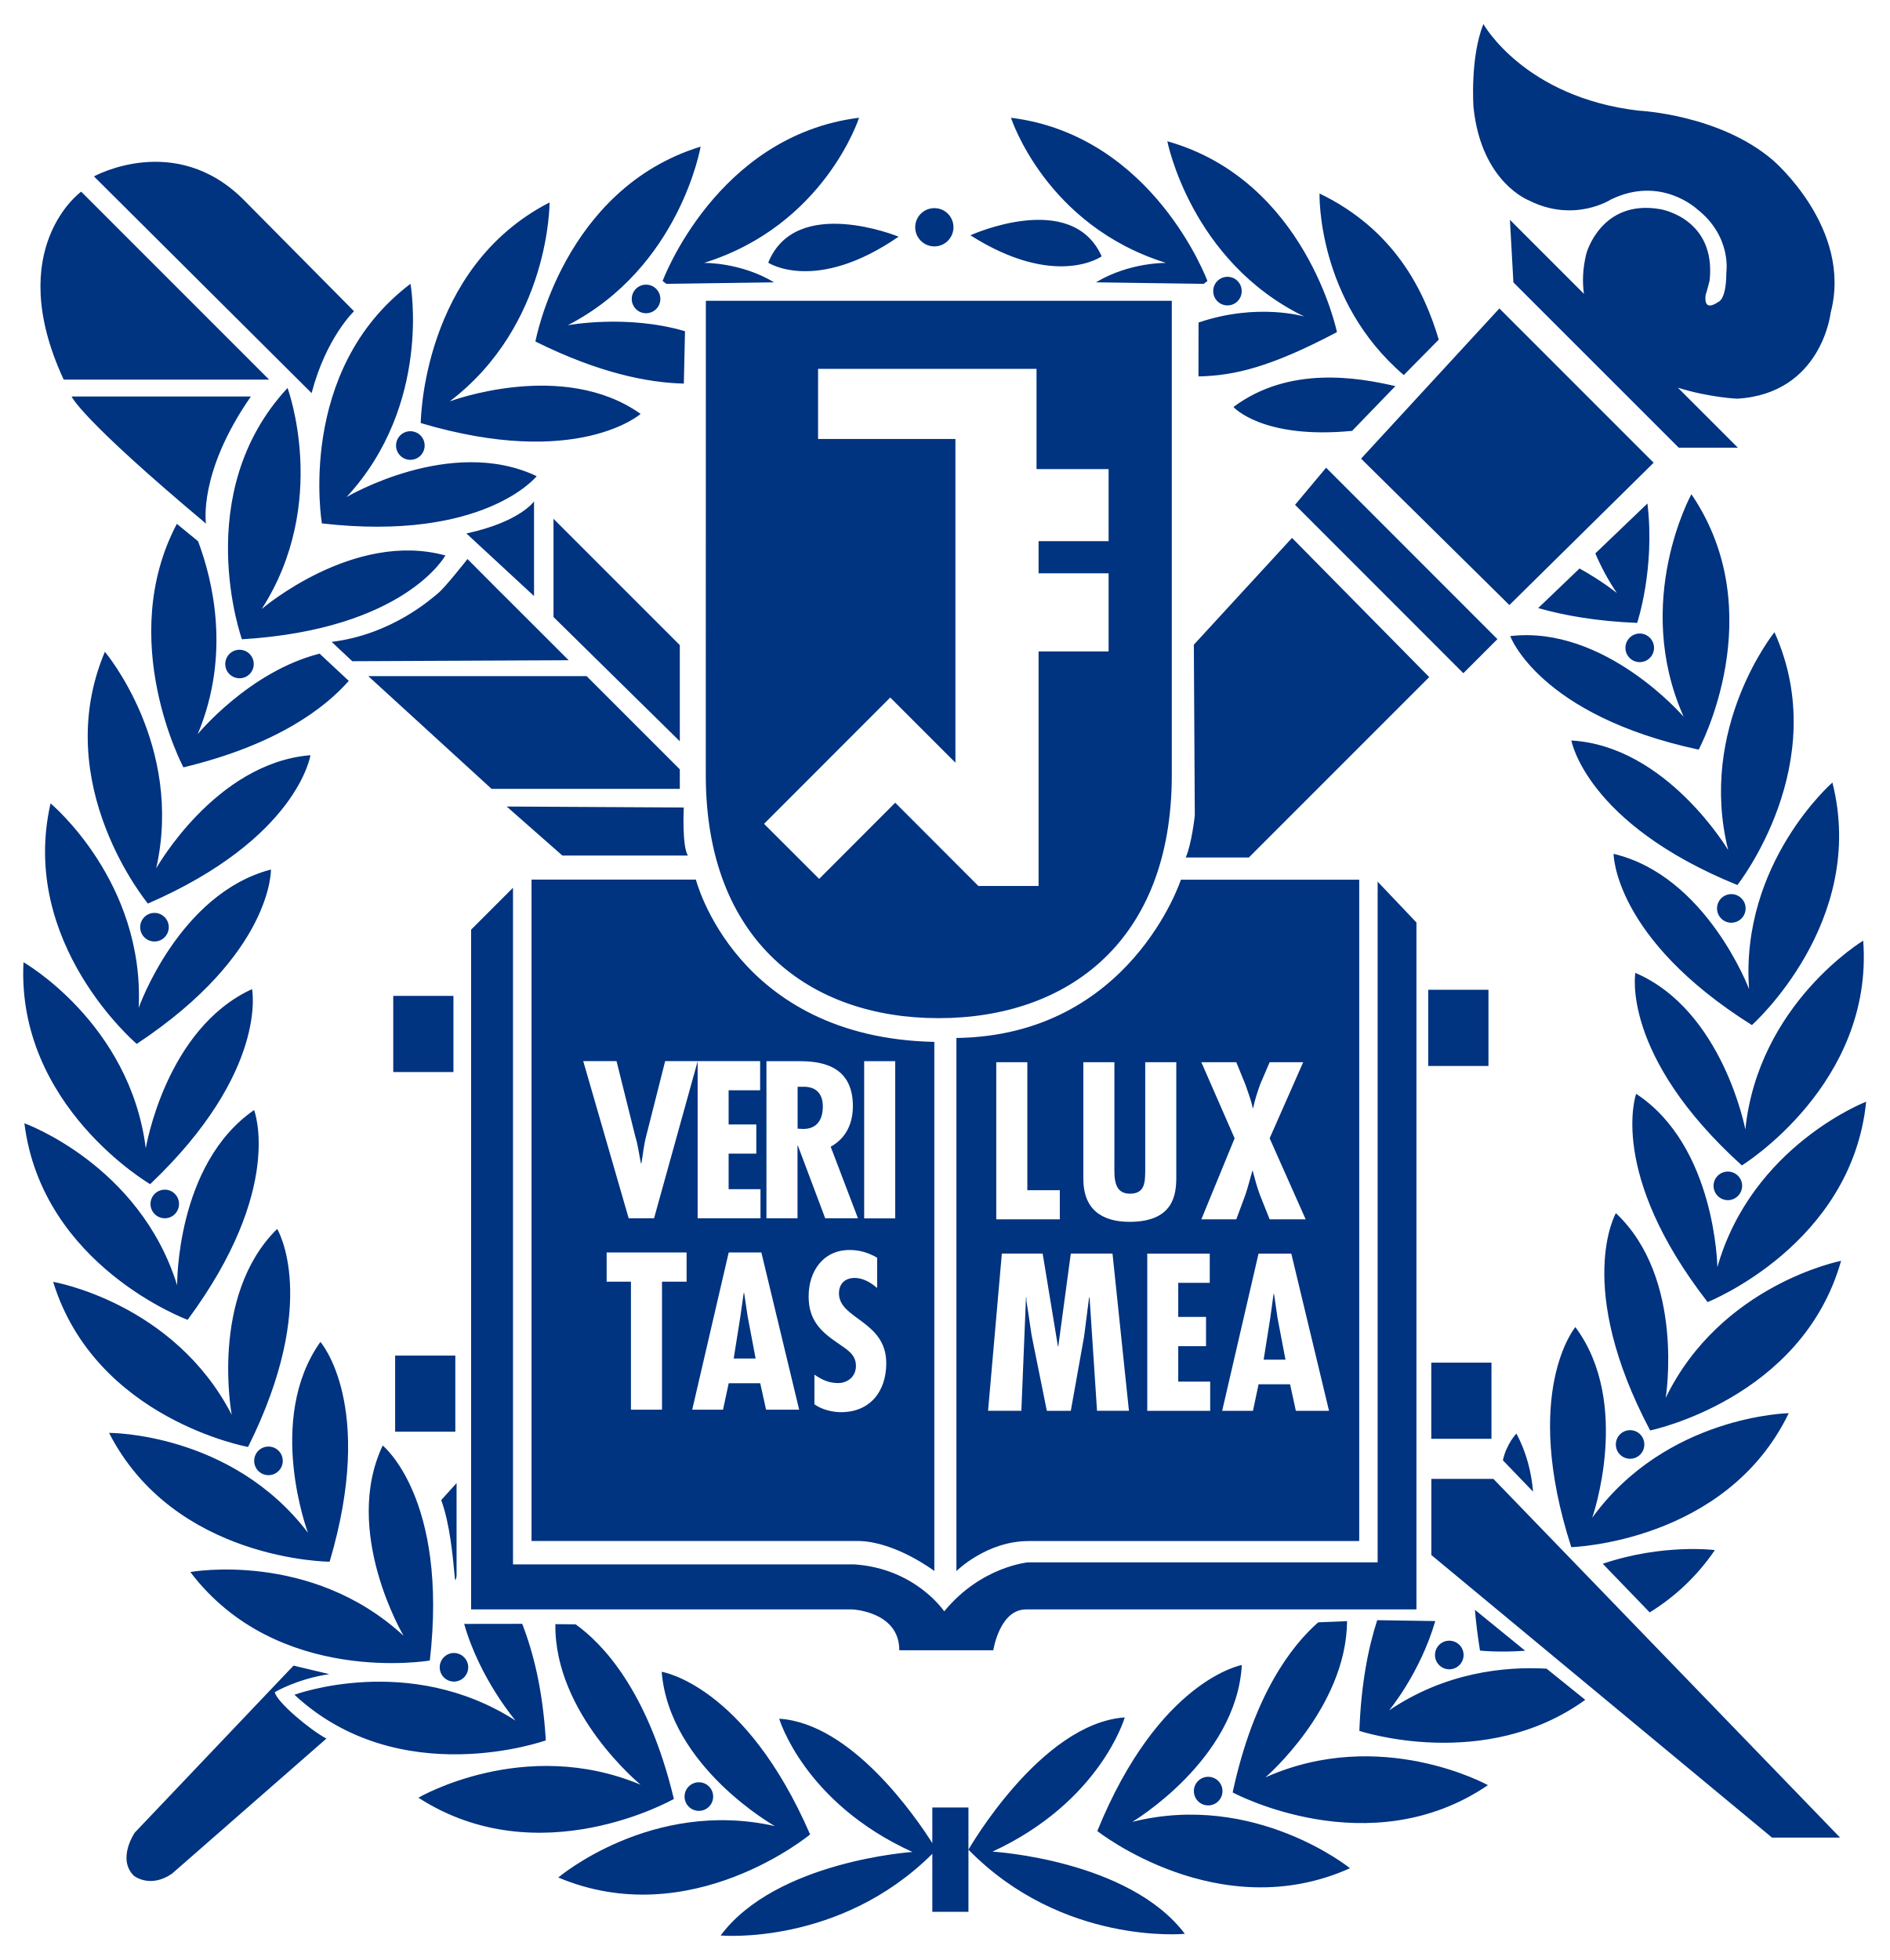
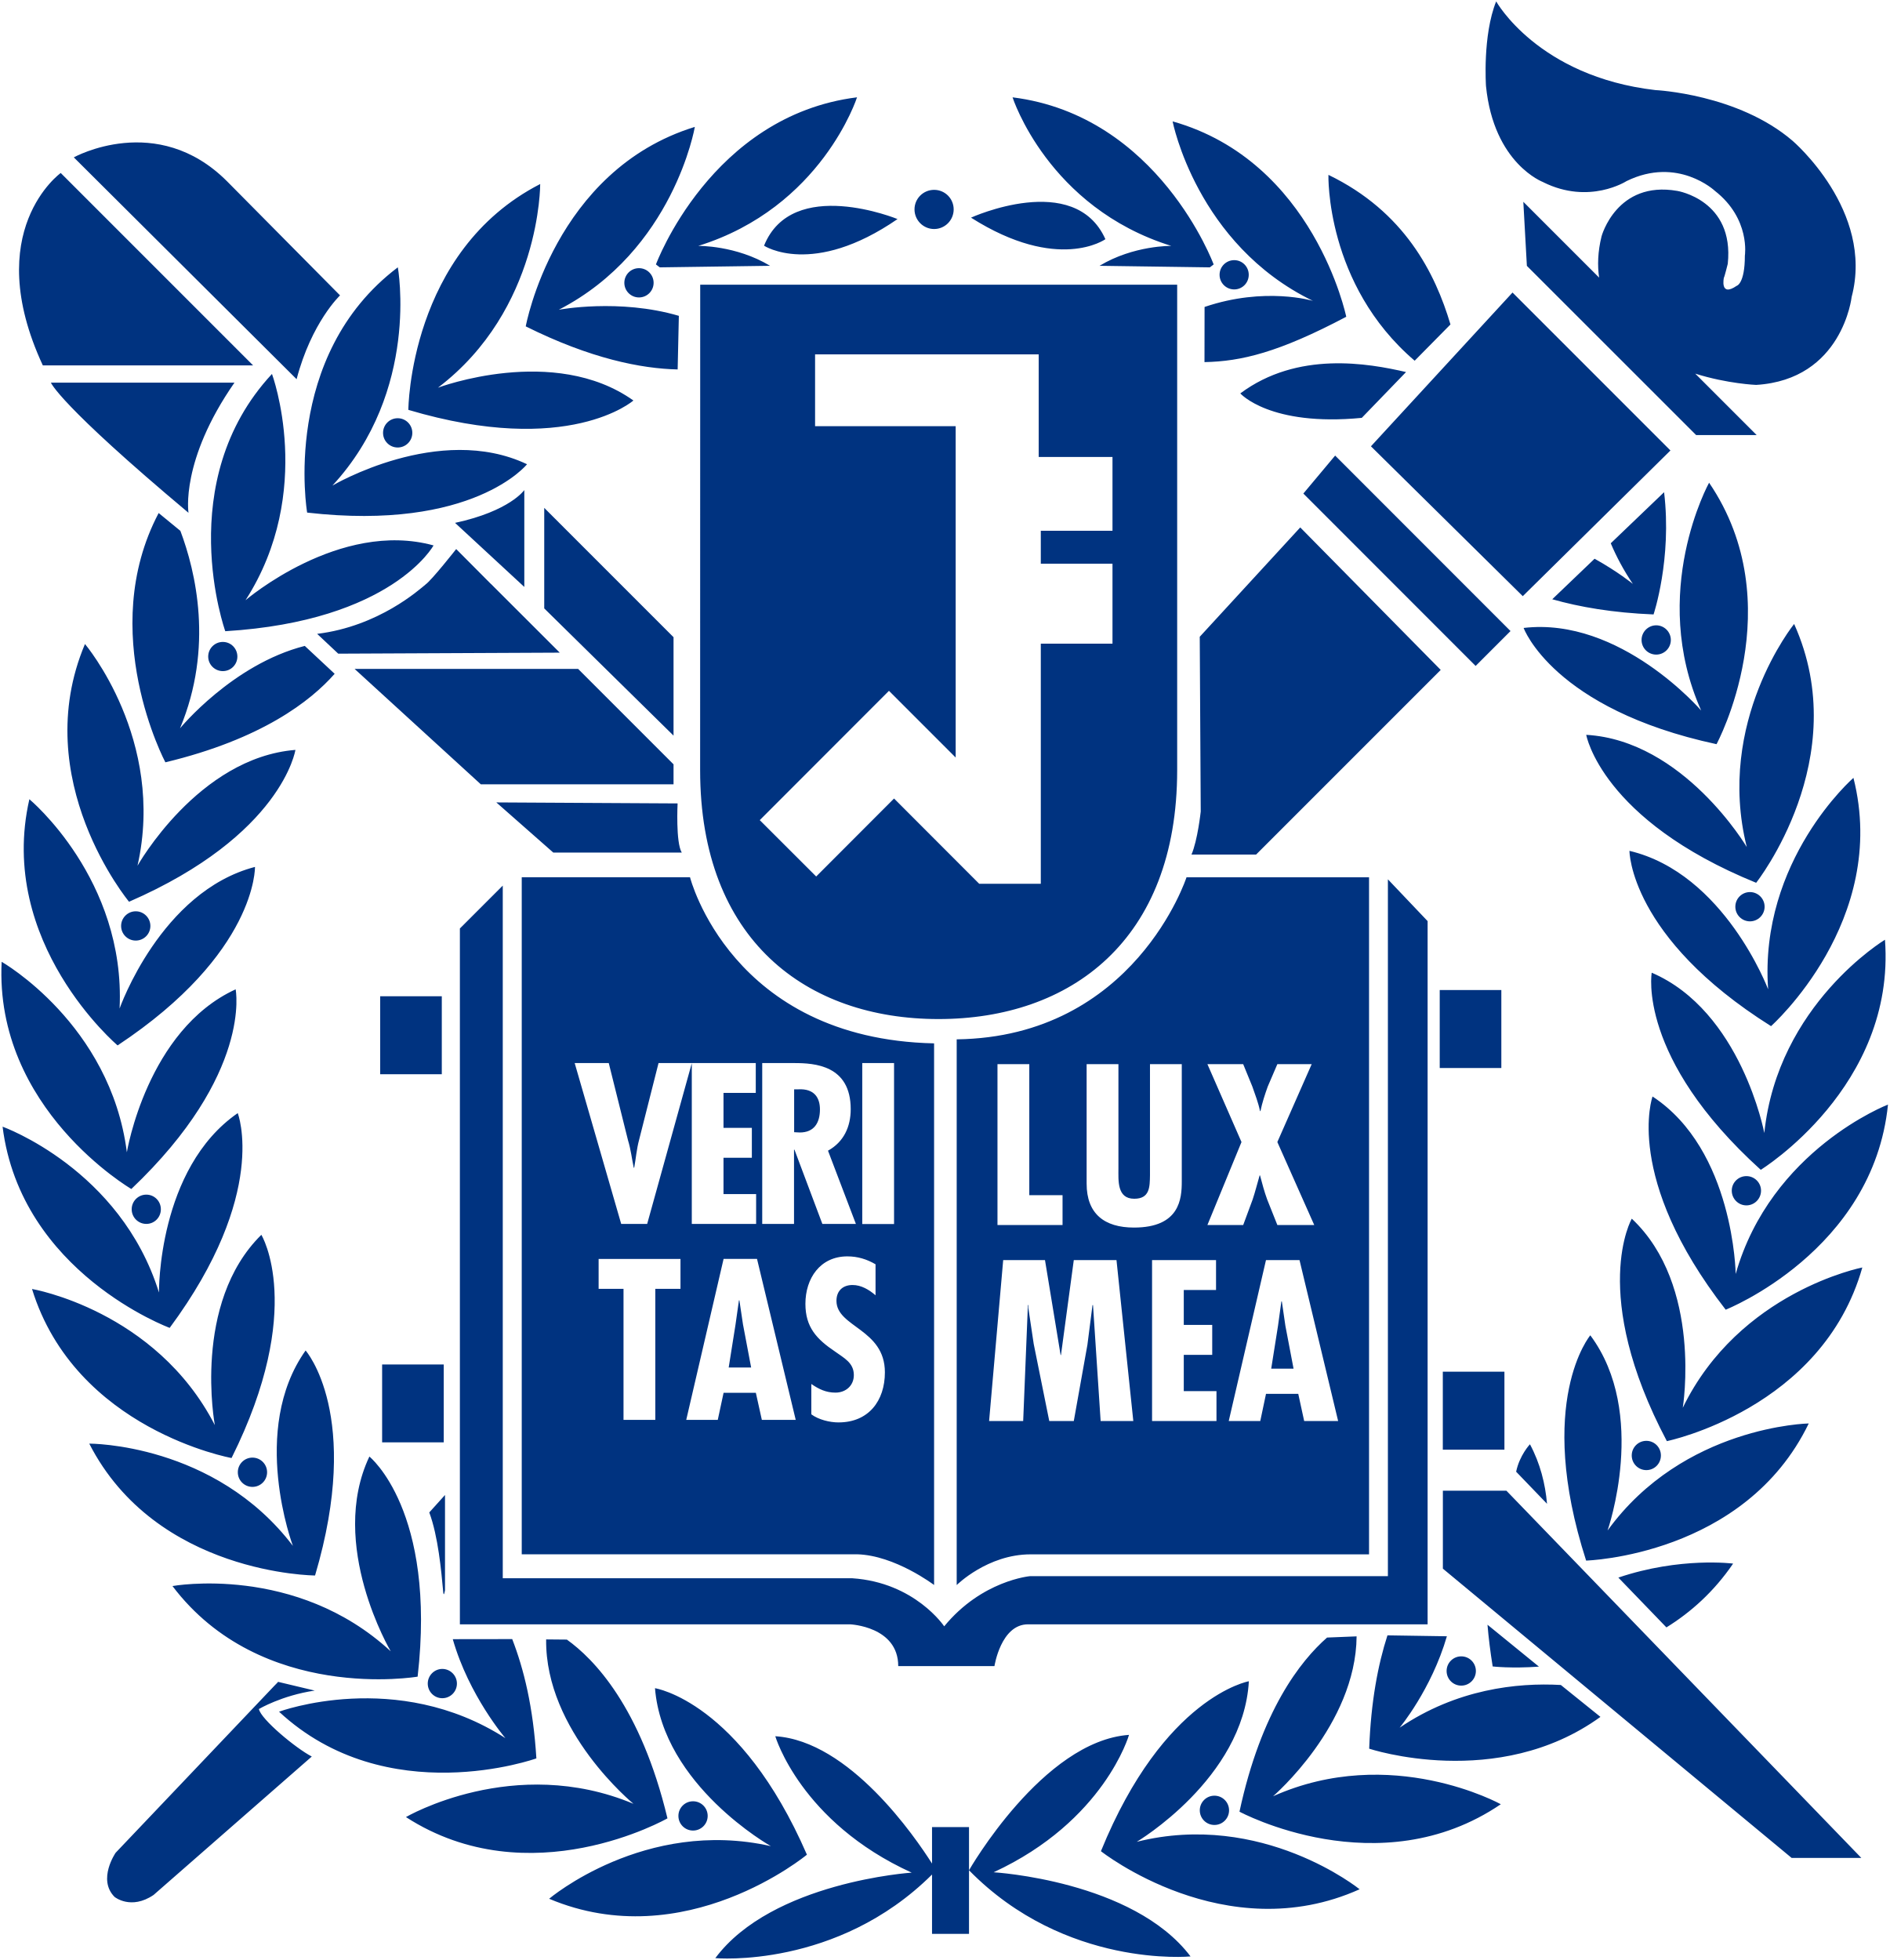
- <svg xmlns="http://www.w3.org/2000/svg" width="45.963mm" height="47.677mm" viewBox="0 0 162.86 168.934">
+ <svg xmlns="http://www.w3.org/2000/svg" width="45.963mm" height="47.677mm" viewBox="1.954 1.955 158.952 165.024">
  <path style="fill:#003380;fill-rule:nonzero;stroke:none" transform="translate(-212.2715,92.12141) matrix(1.699967,0,0,1.699967,-205.5814,5.357736)" d="m 268.793,-6.849 -3.052,0 0,3.862 3.052,0 0,-3.862 z M 255.452,22.362 c 4.402,5.815 12.144,4.487 12.144,4.487 0.941,-8.232 -2.39,-10.901 -2.39,-10.901 -2.07,4.37 1.058,9.646 1.058,9.646 -4.704,-4.343 -10.811,-3.232 -10.811,-3.232 m 8.034,-45.181 -1.481,-1.382 c -3.578,0.909 -6.18,4.082 -6.18,4.082 1.679,-4.019 0.77,-7.782 0.018,-9.781 l -1.076,-0.882 c -3.106,5.887 0.333,12.346 0.333,12.346 4.776,-1.148 7.197,-3.034 8.385,-4.384 m 9.992,53.719 c -0.157,-2.557 -0.621,-4.42 -1.197,-5.91 l -2.944,0.004 c 0.797,2.795 2.606,4.902 2.606,4.902 -5.392,-3.466 -11.212,-1.31 -11.212,-1.31 5.347,4.965 12.747,2.313 12.747,2.313 m -0.725,-43.641 0,33.532 16.613,0 c 1.877,0.05 3.812,1.521 3.812,1.521 l 0,-26.826 c -10.064,-0.216 -12.09,-8.228 -12.09,-8.228 l -8.336,0 z m 7.863,20.385 -1.247,0 0,6.49 -1.575,0 0,-6.49 -1.233,0 0,-1.481 4.055,0 0,1.481 z m 7.836,6.616 c -0.446,0 -0.995,-0.135 -1.355,-0.401 l 0,-1.503 c 0.374,0.257 0.729,0.428 1.197,0.428 0.504,0 0.909,-0.342 0.909,-0.869 0,-0.612 -0.491,-0.846 -0.932,-1.166 -0.909,-0.612 -1.467,-1.202 -1.467,-2.363 0,-1.26 0.729,-2.35 2.079,-2.35 0.509,0 0.963,0.14 1.395,0.392 l 0,1.535 c -0.32,-0.275 -0.707,-0.509 -1.139,-0.509 -0.491,0 -0.797,0.297 -0.797,0.783 0,1.31 2.399,1.386 2.399,3.542 0,1.413 -0.81,2.48 -2.291,2.48 m 1.17,-17.797 1.575,0 0,7.971 -1.575,0 0,-7.971 z m -4.956,0 1.589,0 c 1.004,0 2.795,0.104 2.795,2.282 0,0.878 -0.346,1.625 -1.125,2.057 l 1.382,3.628 -1.661,0 -1.382,-3.677 -0.022,0 0,3.677 -1.575,0 0,-7.967 z m 1.661,17.671 -1.679,0 -0.297,-1.341 -1.598,0 -0.288,1.341 -1.562,0 1.85,-7.971 1.656,0 1.917,7.971 z m -1.98,-17.671 0,1.476 -1.598,0 0,1.733 1.404,0 0,1.481 -1.404,0 0,1.8 1.616,0 0,1.476 -3.187,0 0,-7.958 -2.21,7.958 -1.287,0 -2.304,-7.967 1.688,0 0.954,3.826 c 0.139,0.45 0.189,0.909 0.284,1.359 l 0.022,0 c 0.086,-0.464 0.117,-0.914 0.243,-1.382 l 0.963,-3.803 4.816,0 z m 26.97,-26.529 -4.978,5.415 0.049,8.655 c 0,0 -0.153,1.427 -0.459,2.133 l 3.2,0 9.146,-9.146 -6.958,-7.058 z m -42.426,41.458 -3.052,0 0,3.857 3.052,0 0,-3.857 z m 4.978,-37.448 6.405,6.301 0,-4.875 -6.405,-6.405 0,4.978 z m -5.05,53.976 c 0.401,0 0.725,-0.324 0.725,-0.725 0,-0.396 -0.324,-0.725 -0.725,-0.725 -0.396,0 -0.72,0.329 -0.72,0.725 0,0.401 0.324,0.725 0.72,0.725 m -11.595,-51.59 c 0,0.396 0.324,0.72 0.725,0.72 0.401,0 0.72,-0.324 0.72,-0.72 0,-0.401 -0.32,-0.725 -0.72,-0.725 -0.401,0 -0.725,0.324 -0.725,0.725 m 11.64,46.31 c 0.025,0.329 0.09,-0.072 0.09,-0.072 l 0,-4.713 -0.779,0.864 c 0.441,1.188 0.594,2.894 0.689,3.92 m 11.41,-39.982 0,-0.99 -4.726,-4.726 -11.072,0 6.252,5.716 9.547,0 z m -24.026,-13.449 c 0,0 -0.414,-2.579 2.277,-6.445 l -9.092,0 c 0,0 0.387,1.058 6.814,6.445 m -7.881,14.187 c -1.625,7.112 4.37,12.193 4.37,12.193 6.904,-4.573 6.805,-8.84 6.805,-8.84 -4.672,1.22 -6.706,7.013 -6.706,7.013 0.306,-6.405 -4.469,-10.366 -4.469,-10.366 m 5.356,3.295 c 1.409,-6.252 -2.602,-10.982 -2.602,-10.982 -2.84,6.72 2.183,12.765 2.183,12.765 7.598,-3.304 8.241,-7.521 8.241,-7.521 -4.816,0.387 -7.823,5.739 -7.823,5.739 m 0.639,2.98 c 0,-0.396 -0.324,-0.725 -0.725,-0.725 -0.401,0 -0.725,0.329 -0.725,0.725 0,0.401 0.324,0.725 0.725,0.725 0.401,0 0.725,-0.324 0.725,-0.725 m 37.043,36.66 4.767,0 c 0,0 0.315,-2.07 1.661,-2.07 l 19.795,0 0,-34.829 -1.967,-2.07 0,34.513 -17.725,0 c 0,0 -2.386,0.207 -4.253,2.485 0,0 -1.449,-2.174 -4.555,-2.381 l -17.311,0 0,-34.306 -2.124,2.124 0,34.464 19.327,0 c 0,0 2.386,0.099 2.386,2.07 m -31.021,-63.999 c -4.965,5.343 -2.313,12.742 -2.313,12.742 8.273,-0.504 10.316,-4.249 10.316,-4.249 -4.659,-1.283 -9.313,2.714 -9.313,2.714 3.466,-5.392 1.31,-11.207 1.31,-11.207 m 23.333,47.089 -0.18,-1.206 -0.022,0 -0.171,1.206 -0.337,2.12 1.112,0 -0.401,-2.12 z M 329.453,24.41 c 1.206,-0.747 2.35,-1.764 3.304,-3.16 0,0 -2.62,-0.342 -5.685,0.693 l 2.381,2.467 z m 5.037,-31.606 c 0,0 -2.165,-5.743 -6.868,-6.855 0,0 -0.004,4.271 7.013,8.682 0,0 5.874,-5.221 4.082,-12.297 0,0 -4.681,4.078 -4.226,10.469 m -8.808,17.14 c 0,0 -2.746,3.272 -0.207,11.158 0,0 7.854,-0.225 11.027,-6.792 0,0 -6.202,0.113 -9.965,5.302 0,0 2.03,-5.793 -0.855,-9.668 m 8.619,-10.019 c 0,0 -1.139,-6.036 -5.577,-7.94 0,0 -0.743,4.204 5.401,9.763 0,0 6.693,-4.118 6.153,-11.396 0,0 -5.316,3.2 -5.977,9.574 m -5.536,-1.809 c 0,0 -1.458,4.015 3.623,10.559 0,0 7.305,-2.894 8.039,-10.159 0,0 -5.793,2.228 -7.544,8.39 0,0 -0.081,-6.139 -4.118,-8.79 m 4.649,5.392 c 0.401,0 0.725,-0.329 0.725,-0.729 0,-0.396 -0.324,-0.72 -0.725,-0.72 -0.401,0 -0.725,0.324 -0.725,0.72 0,0.401 0.324,0.729 0.725,0.729 m -4.235,12.387 c 0,-0.401 -0.32,-0.725 -0.72,-0.725 -0.401,0 -0.725,0.324 -0.725,0.725 0,0.401 0.324,0.725 0.725,0.725 0.401,0 0.72,-0.324 0.72,-0.725 m -61.2,-43.133 0.004,0 c -0.288,0.23 -2.3,2.066 -5.365,2.44 l 1.044,0.981 10.973,-0.05 -3.407,-3.403 -0.004,0 -1.719,-1.728 c 0,0 -1.224,1.557 -1.526,1.76 m 42.422,35.504 -0.022,0 -0.166,1.206 -0.337,2.124 1.107,0 -0.405,-2.124 -0.175,-1.206 z m -22.878,-9.511 c 0,-0.572 -0.275,-1.035 -1.067,-0.995 l -0.211,0 0,2.124 0.279,0.014 c 0.716,0 0.999,-0.486 0.999,-1.143 m 6.774,-3.47 0,27.028 c 0,0 1.526,-1.521 3.659,-1.521 l 16.766,0 0,-33.532 -9.042,0 c 0,0 -2.57,7.908 -11.383,8.025 m 2.021,1.229 1.575,0 0,6.49 1.647,0 0,1.476 -3.223,0 0,-7.967 z m 5.109,17.675 -0.378,-5.743 -0.025,0 -0.252,1.967 -0.675,3.776 -1.215,0 -0.77,-3.817 -0.266,-1.778 0,-0.149 -0.022,0 -0.234,5.743 -1.688,0 0.698,-7.971 2.07,0 0.774,4.704 0.018,0 0.635,-4.704 2.115,0 0.833,7.971 -1.616,0 z m 10.082,0 -0.293,-1.346 -1.598,0 -0.284,1.346 -1.562,0 1.845,-7.971 1.661,0 1.913,7.971 -1.683,0 z m -4.794,-17.675 1.773,0 0.455,1.112 c 0.135,0.392 0.297,0.801 0.378,1.211 l 0.022,0 c 0.086,-0.41 0.216,-0.81 0.36,-1.211 l 0.477,-1.112 1.701,0 -1.701,3.857 1.827,4.109 -1.827,0 -0.504,-1.265 c -0.148,-0.405 -0.248,-0.792 -0.355,-1.193 l -0.018,0 c -0.117,0.401 -0.212,0.788 -0.346,1.193 l -0.468,1.265 -1.773,0 1.688,-4.109 -1.688,-3.857 z m 0.428,9.704 0,1.481 -1.598,0 0,1.728 1.409,0 0,1.485 -1.409,0 0,1.796 1.62,0 0,1.481 -3.191,0 0,-7.971 3.169,0 z m -4.051,-3.038 c 0.77,0 0.77,-0.581 0.779,-1.17 l 0,-5.496 1.575,0 0,5.811 c 0,0.846 -0.095,2.282 -2.368,2.282 -1.467,0 -2.345,-0.684 -2.345,-2.174 l 0,-5.919 1.575,0 0,5.158 c 0,0.603 -0.077,1.508 0.783,1.508 M 272.88,-31.92 c 0,0 -0.711,1.04 -3.43,1.625 l 3.43,3.173 0,-4.798 z m 8.709,13.872 c 0,8.435 5.289,12.328 11.806,12.328 6.531,0 11.824,-3.88 11.824,-12.328 l 0,-24.044 -23.626,0 c 0,0 -0.004,15.618 -0.004,24.044 m 5.694,-17.036 0,-3.556 11.077,0 0,5.082 3.655,0 0,3.655 -3.551,0 0,1.629 3.551,0 0,3.961 -3.551,0 0,11.892 -3.052,0 -4.217,-4.222 -3.857,3.862 -2.795,-2.791 6.4,-6.405 3.304,3.304 0,-16.411 -6.963,0 z m -15.789,18.634 2.822,2.485 6.364,0 c -0.306,-0.504 -0.207,-2.435 -0.207,-2.435 l -8.979,-0.05 z m 51.199,31.79 c 0,0 -0.513,0.54 -0.684,1.359 l 1.53,1.589 c -0.086,-0.99 -0.337,-1.998 -0.846,-2.948 m -60.178,6.499 c 2.354,-7.944 -0.468,-11.144 -0.468,-11.144 -2.795,3.934 -0.63,9.677 -0.63,9.677 -3.88,-5.1 -10.087,-5.064 -10.087,-5.064 3.326,6.495 11.185,6.531 11.185,6.531 m -0.392,-52.643 c 8.232,0.941 10.892,-2.395 10.892,-2.395 -4.357,-2.07 -9.641,1.058 -9.641,1.058 4.352,-4.708 3.241,-10.811 3.241,-10.811 -5.82,4.402 -4.492,12.148 -4.492,12.148 M 279.353,27.421 c 0.392,4.821 5.739,7.823 5.739,7.823 -6.247,-1.409 -10.982,2.606 -10.982,2.606 6.724,2.836 12.769,-2.183 12.769,-2.183 -3.304,-7.602 -7.526,-8.246 -7.526,-8.246 M 258.379,16.02 c 3.695,-7.409 1.476,-11.054 1.476,-11.054 -3.443,3.389 -2.304,9.425 -2.304,9.425 -2.939,-5.698 -9.056,-6.742 -9.056,-6.742 2.151,6.972 9.884,8.372 9.884,8.372 m 16.609,8.993 -1.026,-0.009 c -0.059,4.555 4.325,8.142 4.325,8.142 -5.914,-2.476 -11.27,0.657 -11.27,0.657 6.13,3.961 12.954,0.063 12.954,0.063 -1.328,-5.536 -3.659,-7.908 -4.983,-8.853 m -15.254,3.439 c 0,0 1.125,-0.671 2.764,-0.914 l -1.814,-0.432 -0.176,0.23 c 0.099,-0.144 0.176,-0.23 0.176,-0.23 l -8.048,8.466 c 0,0 -0.914,1.323 -0.05,2.187 0,0 0.81,0.662 1.931,-0.099 l 7.836,-6.855 c -0.792,-0.41 -2.525,-1.85 -2.62,-2.354 M 255.314,9.575 c 4.929,-6.661 3.371,-10.636 3.371,-10.636 -3.974,2.746 -3.902,8.885 -3.902,8.885 -1.904,-6.121 -7.746,-8.214 -7.746,-8.214 0.905,7.247 8.277,9.965 8.277,9.965 m 4.132,-47.67 -9.529,-9.529 c 0,0 -3.983,2.858 -0.887,9.529 l 10.415,0 z m 4.307,-3.466 -5.604,-5.658 c -3.47,-3.466 -7.584,-1.179 -7.584,-1.179 l 11.036,10.987 c 0.738,-2.818 2.151,-4.15 2.151,-4.15 M 253.432,3.701 c 0,0.401 0.324,0.725 0.725,0.725 0.401,0 0.72,-0.324 0.72,-0.725 0,-0.401 -0.32,-0.725 -0.72,-0.725 -0.401,0 -0.725,0.324 -0.725,0.725 m -0.018,-1.004 c 6.009,-5.707 5.167,-9.889 5.167,-9.889 -4.393,2.012 -5.388,8.07 -5.388,8.07 -0.81,-6.36 -6.202,-9.434 -6.202,-9.434 -0.365,7.292 6.423,11.252 6.423,11.252 m 5.275,14.03 c 0,0.401 0.324,0.725 0.725,0.725 0.401,0 0.725,-0.324 0.725,-0.725 0,-0.401 -0.324,-0.725 -0.725,-0.725 -0.401,0 -0.725,0.324 -0.725,0.725 m 60.601,10.568 c 0.401,0 0.725,-0.324 0.725,-0.725 0,-0.401 -0.324,-0.725 -0.725,-0.725 -0.401,0 -0.725,0.324 -0.725,0.725 0,0.401 0.324,0.725 0.725,0.725 m 3.848,-0.941 -2.548,-2.075 c 0.054,0.648 0.139,1.332 0.257,2.066 0,0 0.918,0.108 2.291,0.009 m 7.125,-12.819 c 0,0 0.995,-6.058 -2.525,-9.367 0,0 -2.133,3.695 1.737,11.018 0,0 7.697,-1.58 9.682,-8.601 0,0 -6.094,1.188 -8.894,6.949 m -48.3,20.214 c 0,-0.401 -0.324,-0.725 -0.725,-0.725 -0.401,0 -0.725,0.324 -0.725,0.725 0,0.401 0.324,0.725 0.725,0.725 0.401,0 0.725,-0.324 0.725,-0.725 m 34.275,-4.37 c 0,0 1.571,-1.881 2.341,-4.528 l -2.944,-0.045 c -0.468,1.445 -0.819,3.281 -0.905,5.613 0,0 6.36,2.111 11.455,-1.575 l -1.962,-1.58 c -2.174,-0.122 -5.158,0.203 -7.985,2.115 m 2.142,-11.739 0,3.862 17.275,14.327 3.452,0 -17.581,-18.188 -3.146,0 z m -25.304,16.663 0,1.805 c -0.833,-1.31 -4.087,-6.072 -7.764,-6.306 0,0 1.251,4.253 6.756,6.756 0,0 -6.909,0.455 -9.727,4.235 0,0 6.022,0.545 10.735,-4.141 l 0,2.939 1.832,0 0,-3.151 0,-2.138 -1.832,0 z m 3.052,2.237 c 5.487,-2.539 6.706,-6.805 6.706,-6.805 -4.267,0.302 -7.926,6.706 -7.926,6.706 4.776,4.875 10.973,4.267 10.973,4.267 -2.845,-3.763 -9.754,-4.168 -9.754,-4.168 m 7.089,-1.508 c 0,0 5.28,-3.133 5.554,-7.953 0,0 -4.204,0.743 -7.328,8.417 0,0 6.157,4.875 12.814,1.886 0,0 -4.825,-3.907 -11.041,-2.35 m 6.756,-2.259 c 0,0 4.1,-3.52 4.136,-7.917 l -1.463,0.059 c -1.323,1.161 -3.263,3.628 -4.339,8.624 0,0 6.918,3.731 12.945,-0.369 0,0 -5.428,-3.007 -11.279,-0.396 m -3.632,0.698 c 0,0.401 0.324,0.725 0.725,0.725 0.401,0 0.725,-0.324 0.725,-0.725 0,-0.401 -0.324,-0.725 -0.725,-0.725 -0.401,0 -0.725,0.324 -0.725,0.725 m 25.597,-52.805 c 0,0 3.736,-6.913 -0.369,-12.949 0,0 -3.002,5.428 -0.392,11.284 0,0 -3.997,-4.654 -8.795,-4.091 0,0 1.458,4.015 9.556,5.757 m -17.572,-16.163 2.192,-2.268 c -1.868,-0.432 -5.374,-1.058 -8.21,1.058 0,0 1.458,1.652 6.018,1.211 m 14.583,11.725 c 0.401,0 0.725,-0.324 0.725,-0.725 0,-0.396 -0.324,-0.725 -0.725,-0.725 -0.401,0 -0.725,0.329 -0.725,0.725 0,0.401 0.324,0.725 0.725,0.725 m 4.951,11.302 c 0,0 4.879,-6.162 1.881,-12.819 0,0 -3.902,4.83 -2.345,11.05 0,0 -3.128,-5.284 -7.953,-5.559 0,0 0.743,4.204 8.417,7.328 m -10.546,-34.698 c 2.282,1.134 4.123,-0.054 4.123,-0.054 2.543,-1.247 4.379,0.482 4.379,0.482 1.773,1.386 1.485,3.209 1.485,3.209 0,1.4 -0.405,1.494 -0.405,1.494 -0.846,0.581 -0.635,-0.401 -0.635,-0.401 0.025,-0.014 0.193,-0.689 0.193,-0.689 0.333,-3.155 -2.498,-3.61 -2.498,-3.61 -3.007,-0.527 -3.754,2.25 -3.754,2.25 -0.189,0.765 -0.207,1.445 -0.121,2.043 l -3.754,-3.754 0.176,3.173 8.385,8.381 2.998,0 -3.043,-3.043 c 1.607,0.504 3.016,0.558 3.016,0.558 4.28,-0.261 4.731,-4.357 4.731,-4.357 1.13,-4.276 -2.926,-7.733 -2.926,-7.733 -2.705,-2.323 -6.796,-2.512 -6.796,-2.512 -5.82,-0.675 -7.886,-4.393 -7.886,-4.393 -0.68,1.692 -0.504,4.195 -0.504,4.195 0.387,3.857 2.836,4.758 2.836,4.758 m 9.515,35.886 c 0,0.401 0.324,0.725 0.725,0.725 0.396,0 0.725,-0.324 0.725,-0.725 0,-0.401 -0.329,-0.725 -0.725,-0.725 -0.401,0 -0.725,0.324 -0.725,0.725 m -15.884,-27.042 1.773,-1.796 c -0.752,-2.534 -2.277,-5.59 -6.045,-7.409 0,0 -0.157,5.419 4.271,9.204 m 4.447,50.073 -3.052,0 0,3.862 3.052,0 0,-3.862 z m 2.368,-38.258 c 1.346,0.383 2.998,0.671 5.019,0.752 0,0 0.918,-2.732 0.522,-6.054 l -2.642,2.53 c 0.283,0.671 0.644,1.346 1.094,2.012 0,0 -0.729,-0.599 -1.895,-1.247 l -2.097,2.007 z m -57.914,-8.241 c 0,0.401 0.324,0.725 0.725,0.725 0.401,0 0.725,-0.324 0.725,-0.725 0,-0.401 -0.324,-0.725 -0.725,-0.725 -0.401,0 -0.725,0.324 -0.725,0.725 m 63.77,0.873 -7.823,-7.823 -7.013,7.616 7.521,7.422 7.314,-7.215 z m -16.609,0.252 -1.575,1.881 8.534,8.538 1.728,-1.728 -8.687,-8.691 z m 8.232,26.47 -3.052,0 0,3.862 3.052,0 0,-3.862 z M 284.755,-44.023 c 0,0 2.399,1.584 6.612,-1.319 0,0 -5.217,-2.142 -6.612,1.319 m 27.186,2.732 c 0,0 -2.372,-0.716 -5.365,0.302 l -0.004,2.732 c 1.823,-0.036 3.673,-0.477 7.022,-2.246 0,0 -1.584,-7.697 -8.601,-9.677 0,0 1.184,6.09 6.949,8.889 m -31.466,3.398 0.059,-2.656 c -2.957,-0.869 -5.946,-0.302 -5.946,-0.302 5.694,-2.939 6.738,-9.056 6.738,-9.056 -6.972,2.147 -8.376,9.88 -8.376,9.88 3.218,1.602 5.721,2.093 7.526,2.133 m -2.192,1.539 c -3.938,-2.8 -9.682,-0.635 -9.682,-0.635 5.1,-3.88 5.064,-10.087 5.064,-10.087 -6.495,3.331 -6.531,11.185 -6.531,11.185 7.944,2.359 11.149,-0.464 11.149,-0.464 m -0.45,-5.829 c 0,0.401 0.324,0.725 0.725,0.725 0.401,0 0.725,-0.324 0.725,-0.725 0,-0.401 -0.324,-0.725 -0.725,-0.725 -0.401,0 -0.725,0.324 -0.725,0.725 m 1.755,-0.765 5.464,-0.077 c -1.697,-1.022 -3.556,-0.986 -3.556,-0.986 6.117,-1.904 7.863,-7.359 7.863,-7.359 -7.238,0.905 -9.961,8.277 -9.961,8.277 0.095,0.072 0.095,0.072 0.189,0.144 m 29.175,0.369 c 0,-0.401 -0.32,-0.725 -0.72,-0.725 -0.401,0 -0.725,0.324 -0.725,0.725 0,0.401 0.324,0.725 0.725,0.725 0.401,0 0.72,-0.324 0.72,-0.725 m -3.835,-1.431 c 0,0 -1.859,-0.036 -3.556,0.986 l 5.464,0.077 c 0.095,-0.072 0.099,-0.072 0.189,-0.144 0,0 -2.719,-7.373 -9.961,-8.277 0,0 1.746,5.455 7.863,7.359 m -11.748,-0.837 c 0.536,0 0.968,-0.437 0.968,-0.972 0,-0.536 -0.432,-0.968 -0.968,-0.968 -0.536,0 -0.972,0.432 -0.972,0.968 0,0.536 0.437,0.972 0.972,0.972 m 8.484,0.504 c -1.526,-3.407 -6.657,-1.067 -6.657,-1.067 4.321,2.741 6.657,1.067 6.657,1.067" />
</svg>
